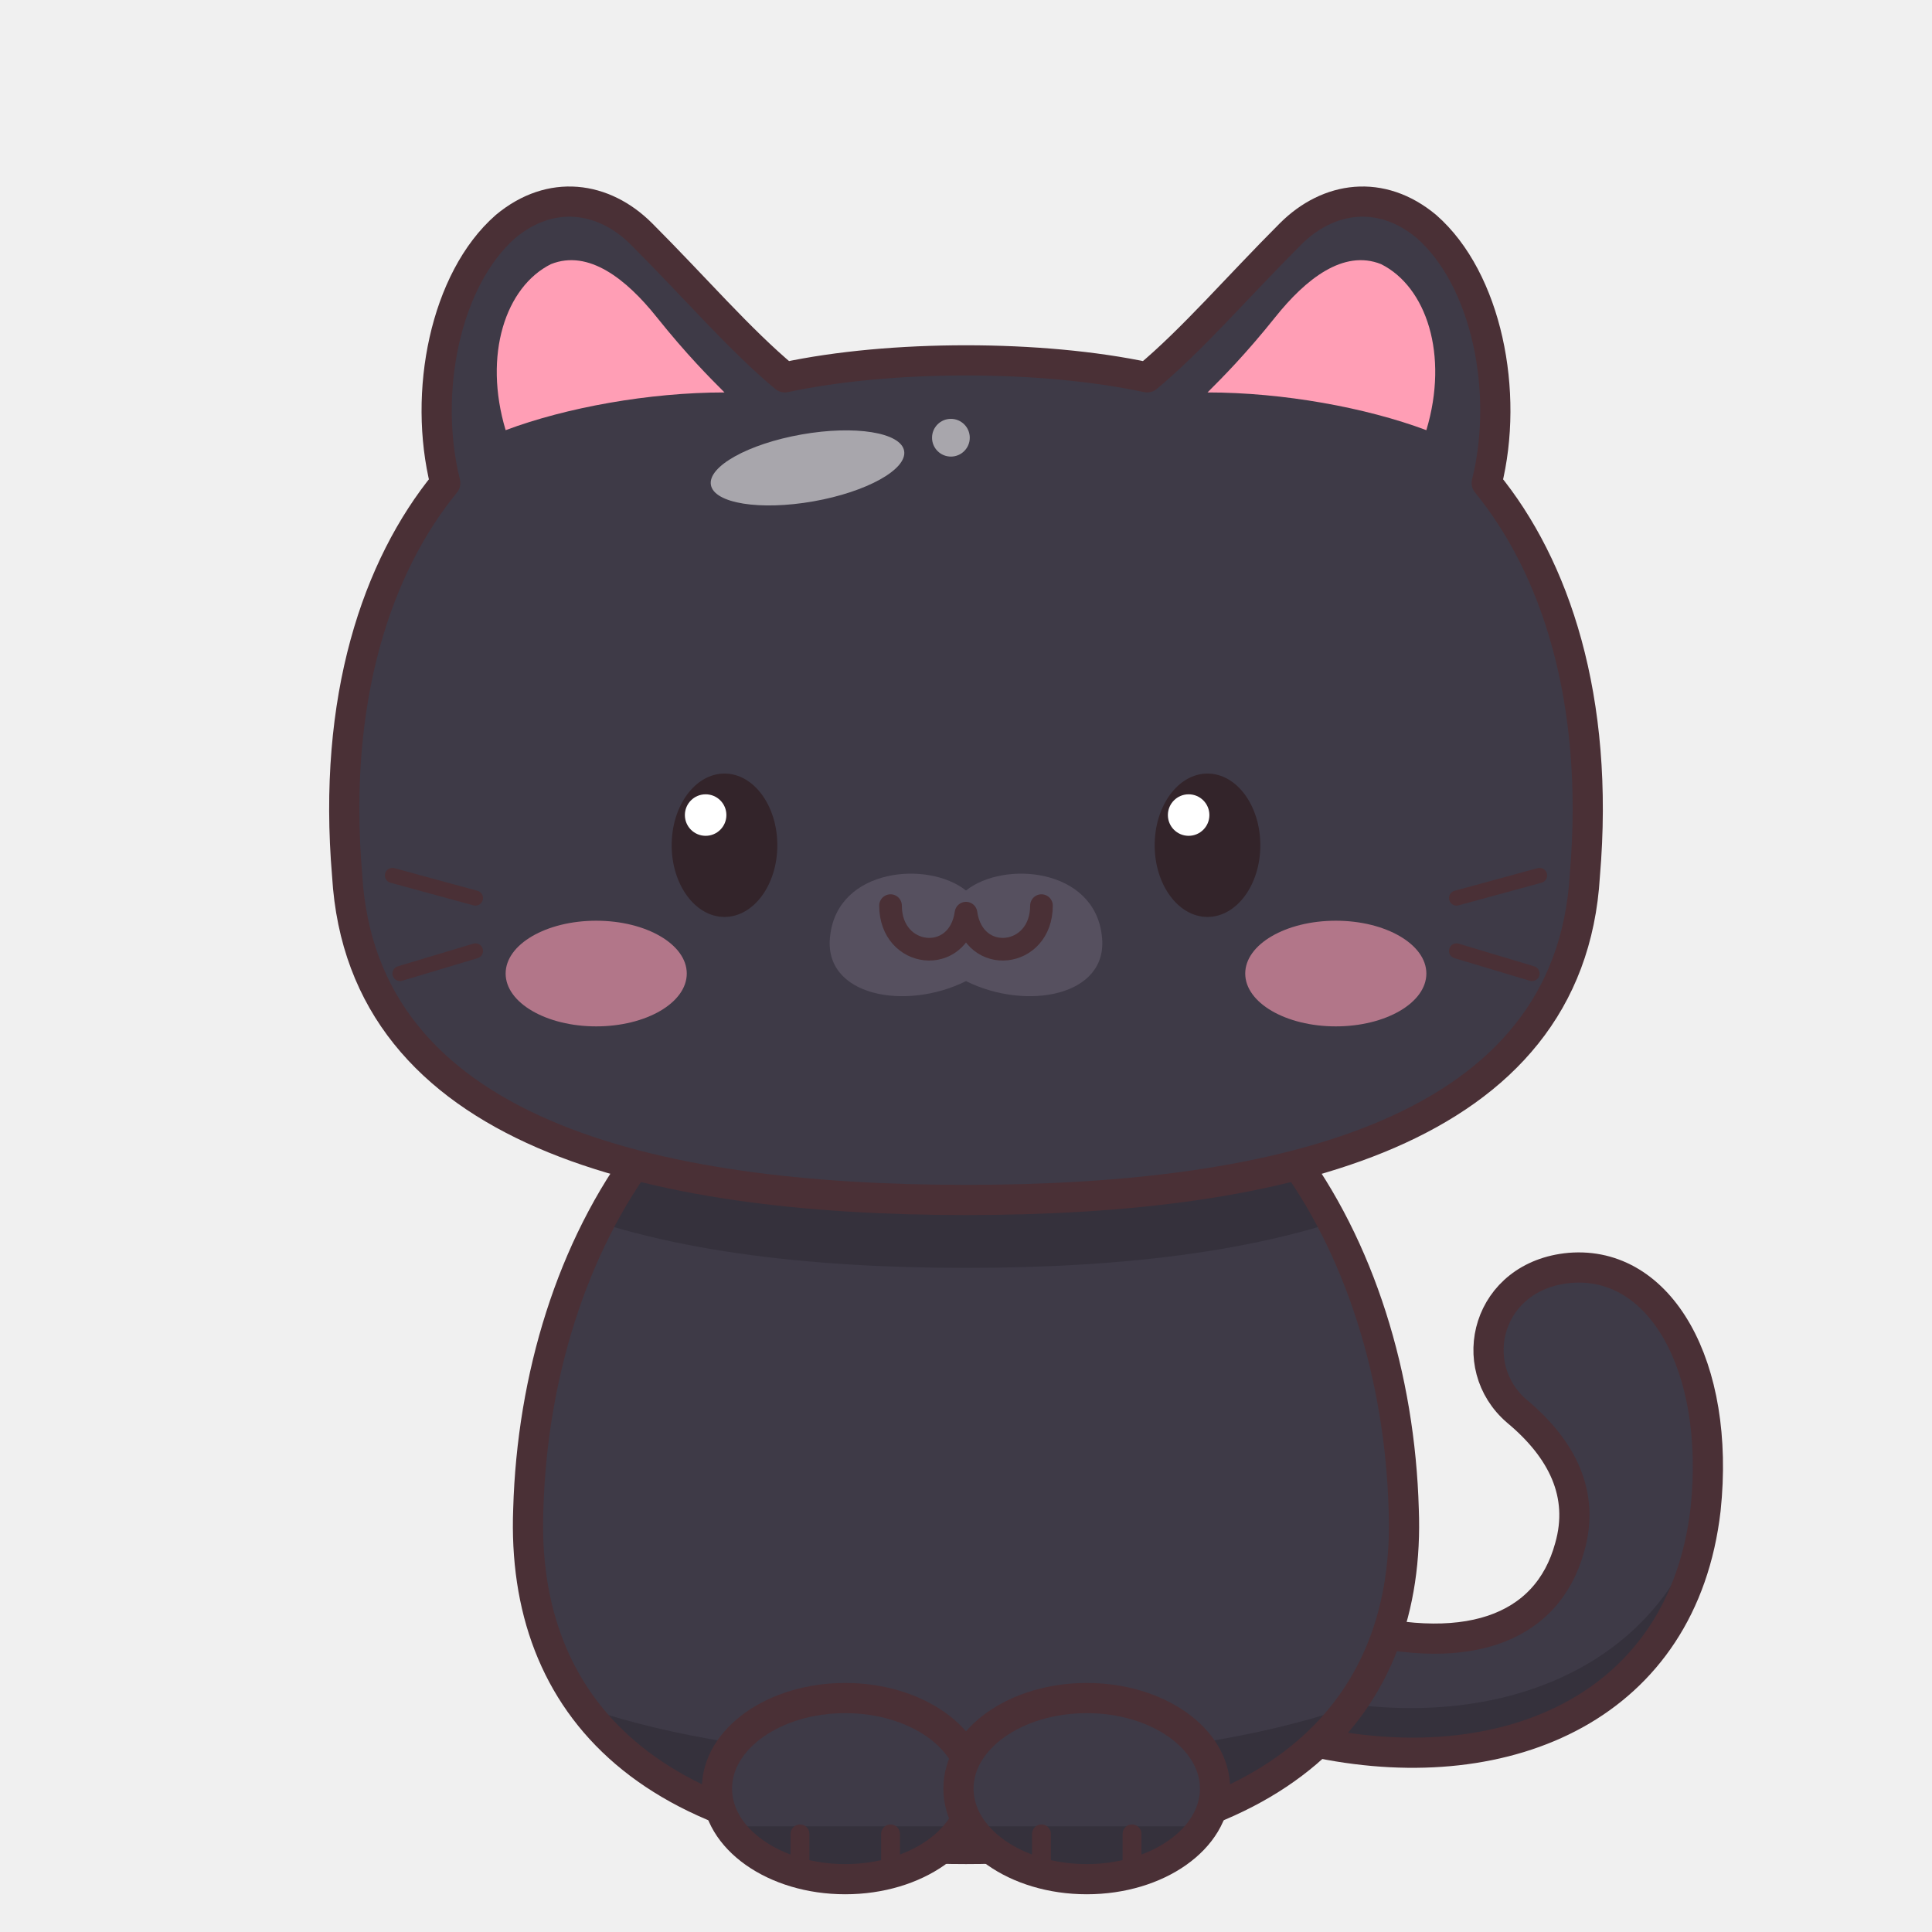
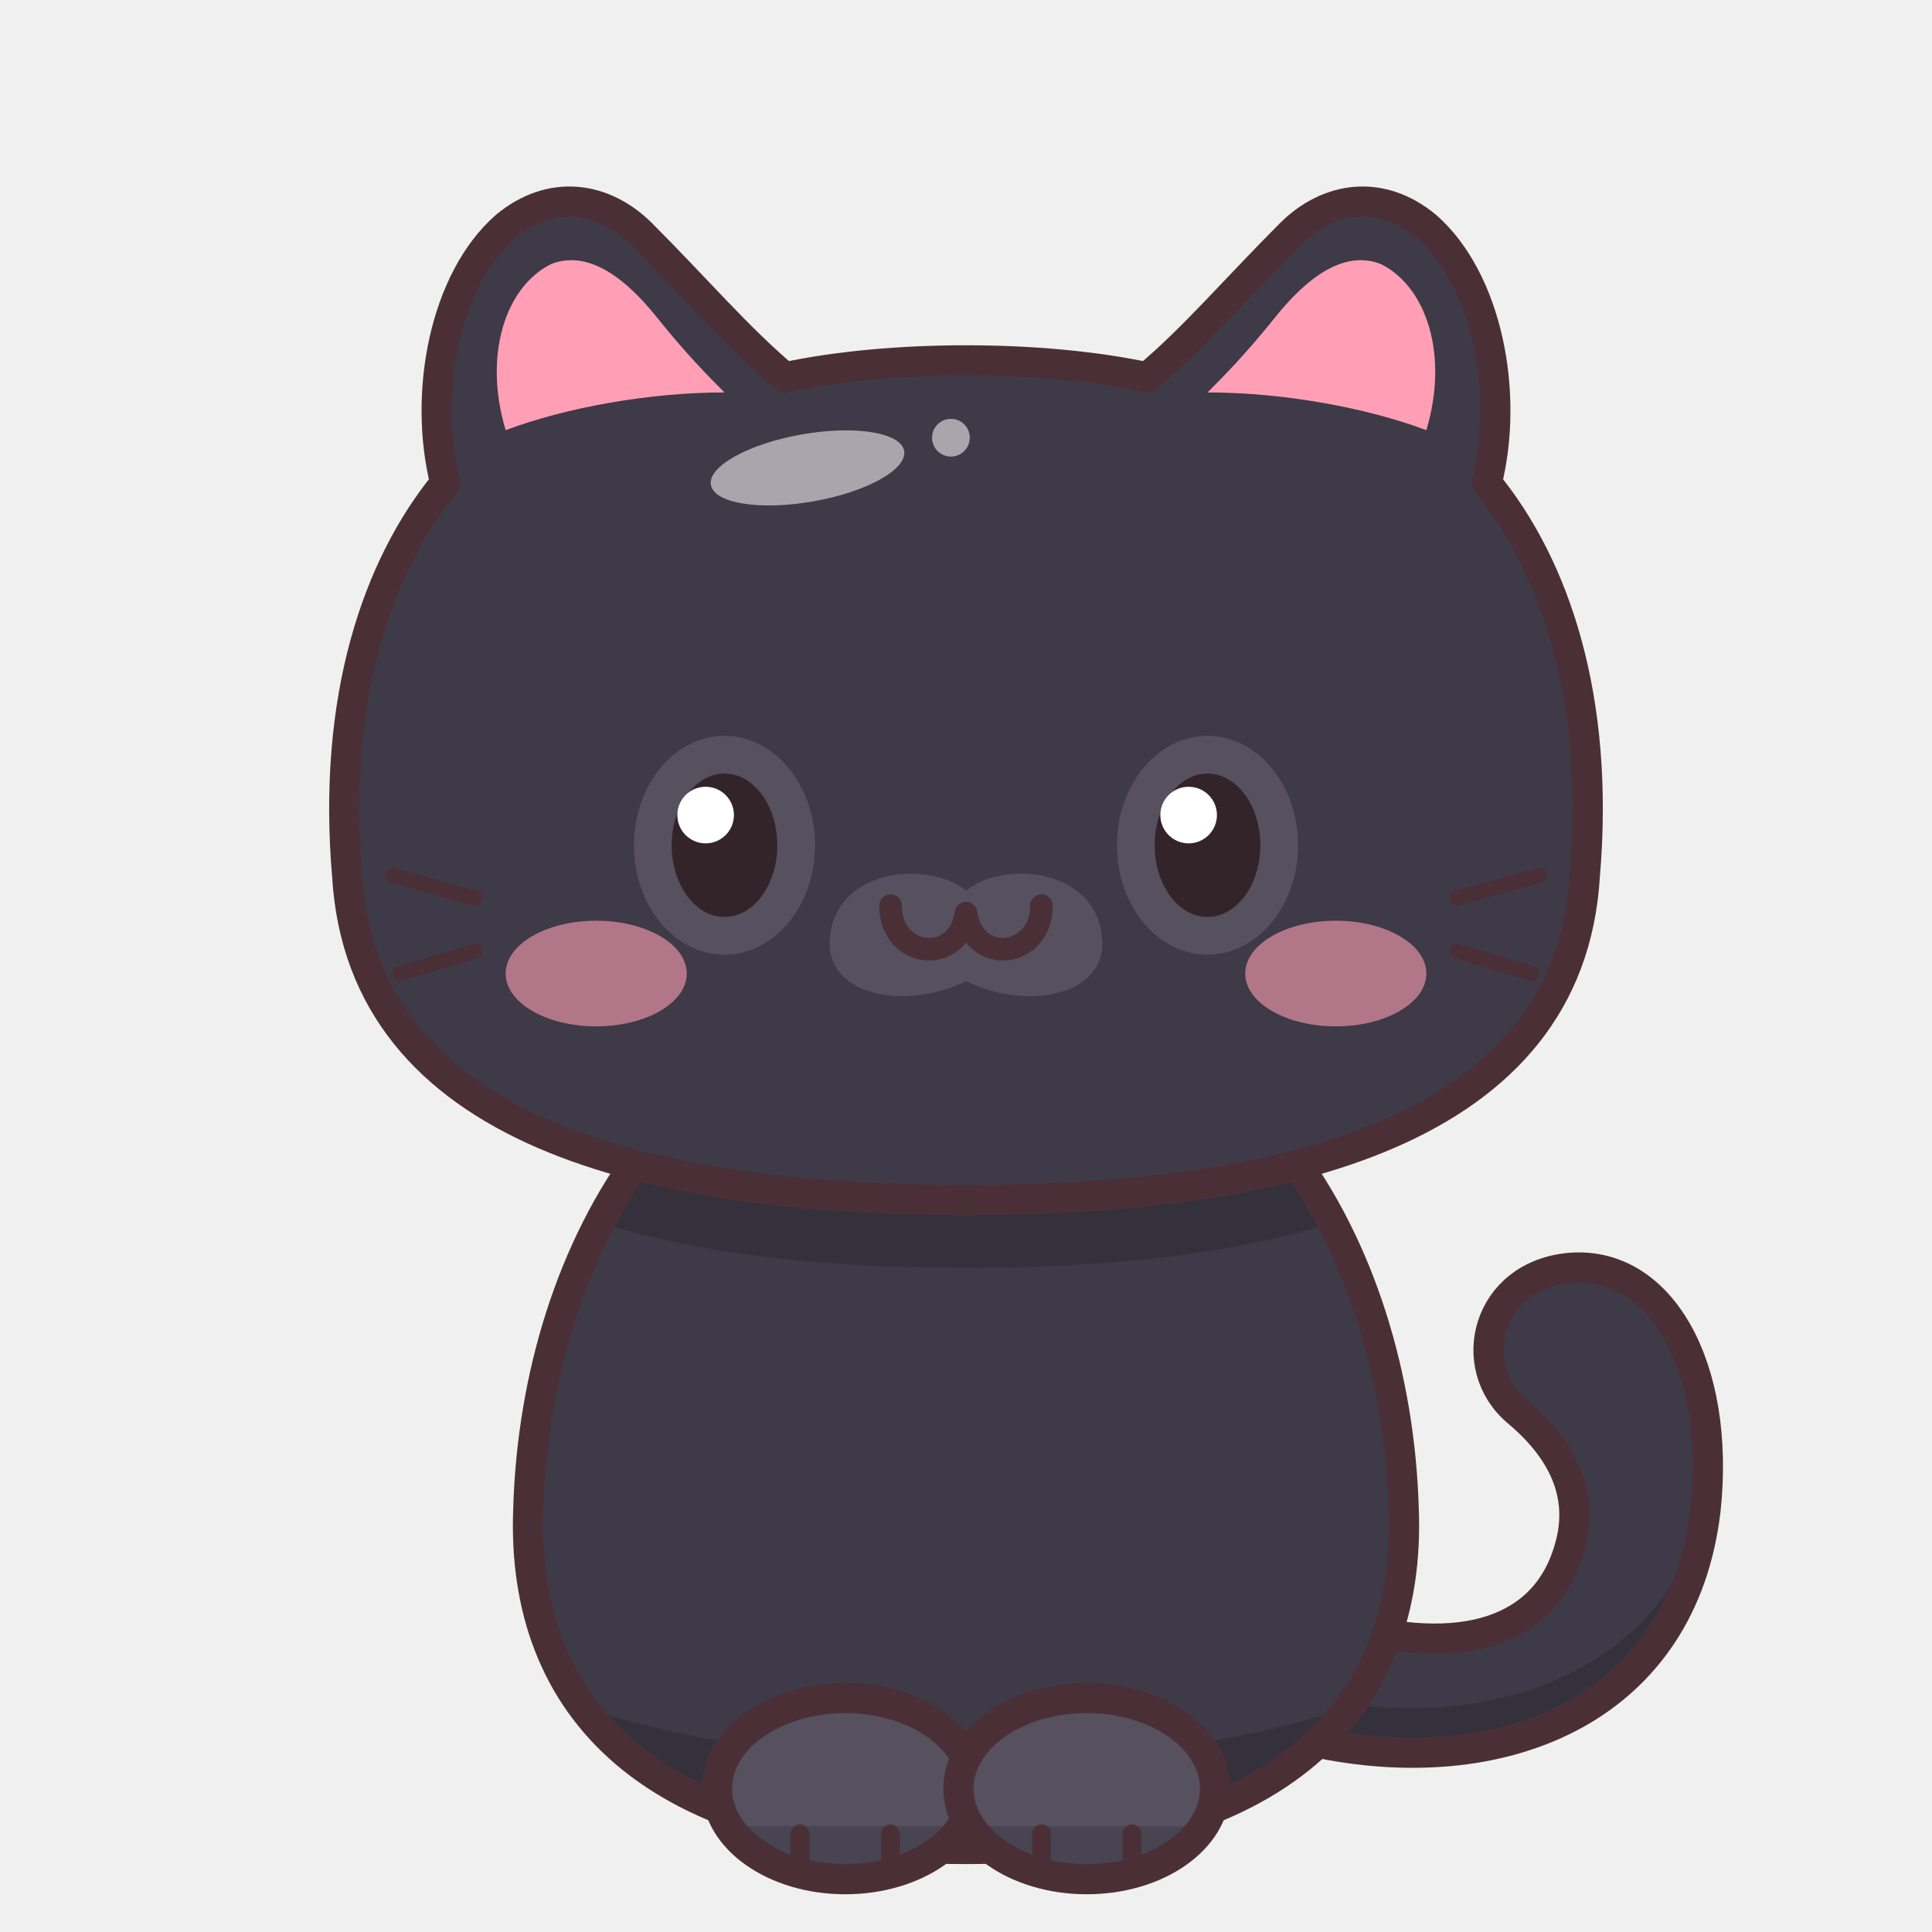
<svg xmlns="http://www.w3.org/2000/svg" viewBox="0 0 512 512" width="512" height="512">
  <defs>
    <path id="tail-shape" d="M350 462 C400 472 446 452 452 400 C456 362 440 334 416 336 C394 338 388 362 402 374 C414 384 420 396 416 410 C410 432 388 440 354 430 Z" />
    <path id="body-shape" d="M256 262 C330 262 370 330 372 400 C374 452 340 490 256 490 C172 490 138 452 140 400 C142 330 182 262 256 262 Z" />
    <ellipse id="paw-l-shape" cx="224" cy="474" rx="34" ry="24" />
    <ellipse id="paw-r-shape" cx="288" cy="474" rx="34" ry="24" />
    <path id="head-shape" d="M256 318 C172 318 96 300 92 232 C88 185 100 150 118 128 C112 104 118 74 134 60 C146 50 160 52 170 62 C184 76 196 90 208 100 C236 94 276 94 304 100 C316 90 328 76 342 62 C352 52 366 50 378 60 C394 74 400 104 394 128 C412 150 424 185 420 232 C416 300 340 318 256 318 Z" />
    <clipPath id="clip-tail">
      <use href="#tail-shape" />
    </clipPath>
    <clipPath id="clip-body">
      <use href="#body-shape" />
    </clipPath>
    <clipPath id="clip-paw-l">
      <use href="#paw-l-shape" />
    </clipPath>
    <clipPath id="clip-paw-r">
      <use href="#paw-r-shape" />
    </clipPath>
    <clipPath id="clip-head">
      <use href="#head-shape" />
    </clipPath>
  </defs>
  <g stroke-linejoin="round" stroke-linecap="round">
    <g id="tail">
      <use href="#tail-shape" fill="#3E3A47" />
      <g clip-path="url(#clip-tail)">
        <path class="shade" fill="#000" fill-opacity="0.15" d="M340 448 C392 462 440 444 452 400 L470 400 L470 500 L330 500 Z" />
      </g>
      <use href="#tail-shape" fill="none" stroke="#4A3036" stroke-width="8" />
    </g>
    <g id="body">
      <use href="#body-shape" fill="#3E3A47" />
      <g clip-path="url(#clip-body)">
        <use class="shade" href="#head-shape" fill="#000" fill-opacity="0.15" transform="translate(0 18)" />
        <path class="shade" fill="#000" fill-opacity="0.15" d="M120 432 C160 478 352 478 392 432 L400 520 L112 520 Z" />
      </g>
      <use href="#body-shape" fill="none" stroke="#4A3036" stroke-width="8" />
    </g>
    <g id="paw-l">
-       <use href="#paw-l-shape" fill="#3E3A47" />
+       <use href="#paw-l-shape" fill="#56505F" />
      <g clip-path="url(#clip-paw-l)">
        <rect class="shade" fill="#000" fill-opacity="0.15" x="180" y="484" width="90" height="20" />
      </g>
      <use href="#paw-l-shape" fill="none" stroke="#4A3036" stroke-width="8" />
      <path fill="none" stroke="#4A3036" stroke-width="5" d="M212 496 L212 486 M236 496 L236 486" />
    </g>
    <g id="paw-r">
-       <use href="#paw-r-shape" fill="#3E3A47" />
+       <use href="#paw-r-shape" fill="#56505F" />
      <g clip-path="url(#clip-paw-r)">
        <rect class="shade" fill="#000" fill-opacity="0.15" x="244" y="484" width="90" height="20" />
      </g>
      <use href="#paw-r-shape" fill="none" stroke="#4A3036" stroke-width="8" />
      <path fill="none" stroke="#4A3036" stroke-width="5" d="M276 496 L276 486 M300 496 L300 486" />
    </g>
    <g id="head">
      <use href="#head-shape" fill="#3E3A47" />
      <g clip-path="url(#clip-head)">
+         <ellipse fill="#56505F" cx="192" cy="224" rx="24" ry="29" />
+         <ellipse fill="#56505F" cx="320" cy="224" rx="24" ry="29" />
        <path fill="#56505F" d="M256 236 C266 228 290 230 292 248 C294 264 272 268 256 260 C240 268 218 264 220 248 C222 230 246 228 256 236 Z" />
      </g>
      <path fill="#FF9EB5" d="M134 114 C128 94 134 76 146 70 C156 66 166 74 174 84 C182 94 188 100 192 104 C172 104 150 108 134 114 Z" />
      <path fill="#FF9EB5" d="M378 114 C384 94 378 76 366 70 C356 66 346 74 338 84 C330 94 324 100 320 104 C340 104 362 108 378 114 Z" />
      <ellipse fill="#FFFFFF" fill-opacity="0.55" cx="214" cy="124" rx="26" ry="9" transform="rotate(-10 214 124)" />
      <circle fill="#FFFFFF" fill-opacity="0.55" cx="252" cy="116" r="5" />
      <use href="#head-shape" fill="none" stroke="#4A3036" stroke-width="8" />
    </g>
  </g>
  <g id="face">
    <g stroke-linejoin="round" stroke-linecap="round">
      <ellipse fill="#FF9EB5" fill-opacity="0.6" cx="158" cy="258" rx="24" ry="14" />
      <ellipse fill="#FF9EB5" fill-opacity="0.6" cx="354" cy="258" rx="24" ry="14" />
      <path fill="none" stroke="#4A3036" stroke-width="4" d="M126 238 L104 232 M126 252 L106 258 M386 238 L408 232 M386 252 L406 258" />
      <ellipse fill="#33242A" cx="192" cy="224" rx="14" ry="19" />
      <ellipse fill="#33242A" cx="320" cy="224" rx="14" ry="19" />
-       <circle fill="#FFFFFF" cx="187" cy="216" r="5.5" />
-       <circle fill="#FFFFFF" cx="315" cy="216" r="5.5" />
+       <circle fill="#FFFFFF" cx="187" cy="216" r="7.5" />
+       <circle fill="#FFFFFF" cx="315" cy="216" r="7.5" />
      <path fill="none" stroke="#4A3036" stroke-width="6" d="M236 240 C236 254 254 256 256 242 C258 256 276 254 276 240" />
    </g>
  </g>
</svg>
